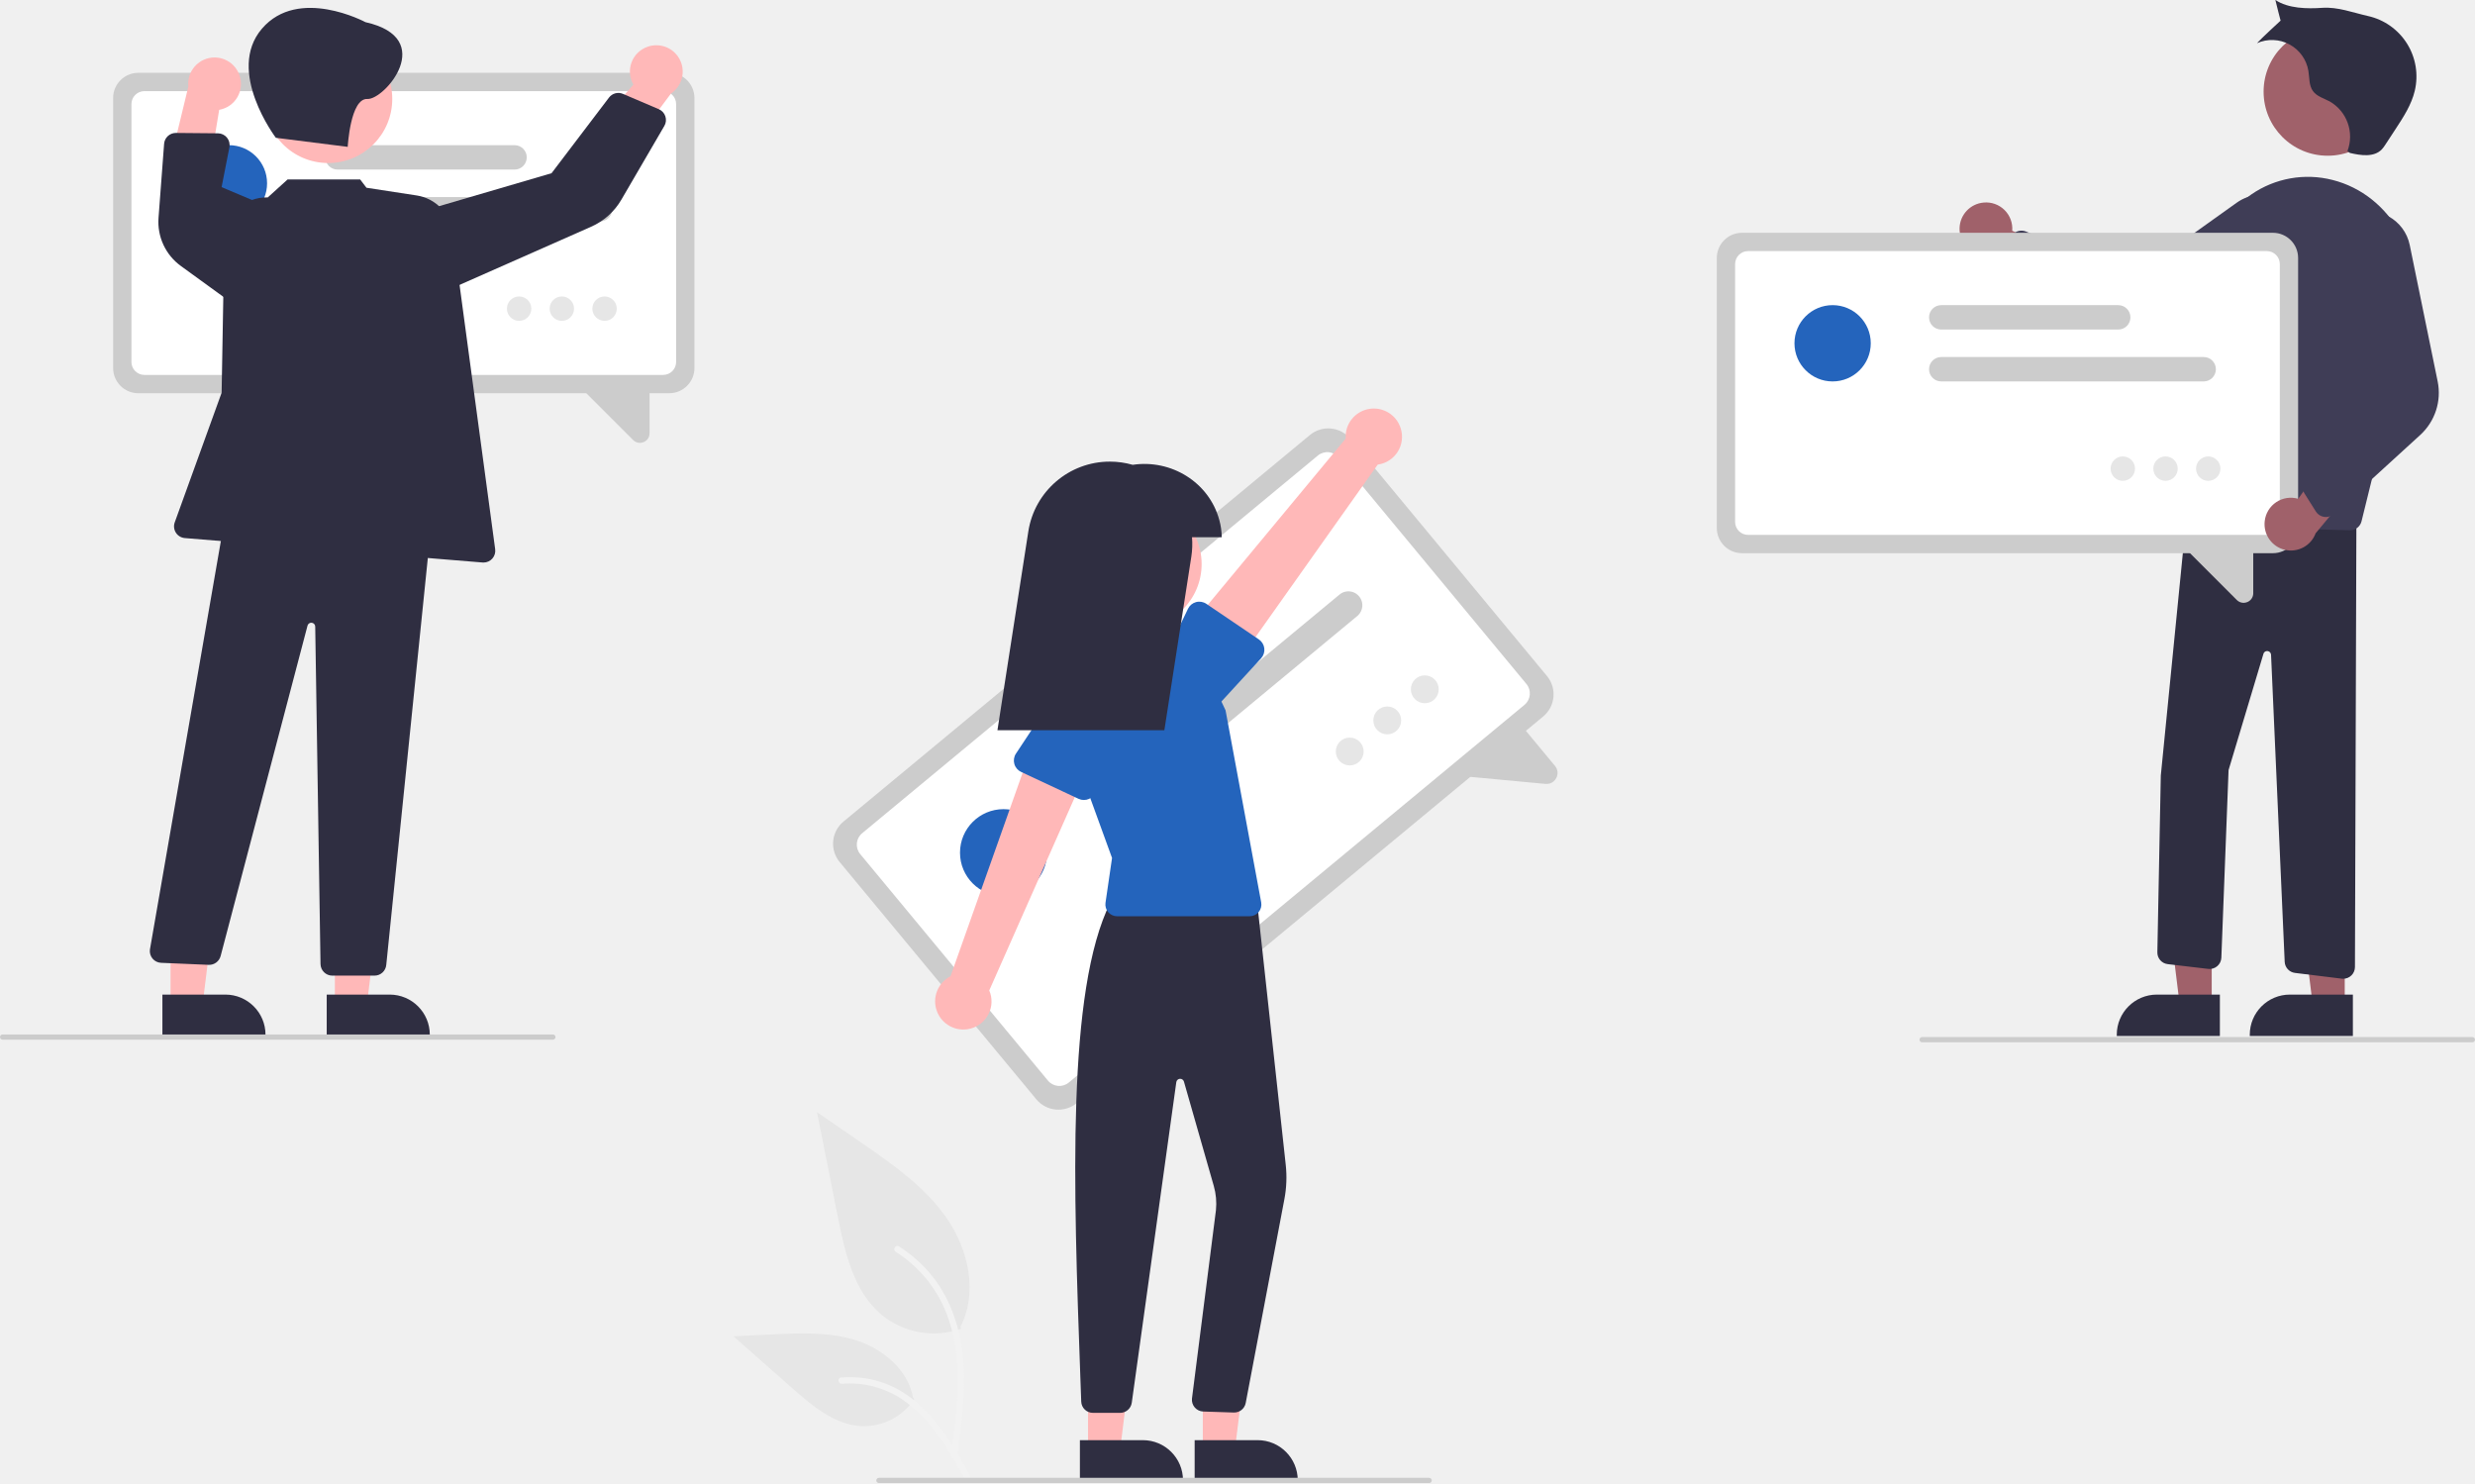
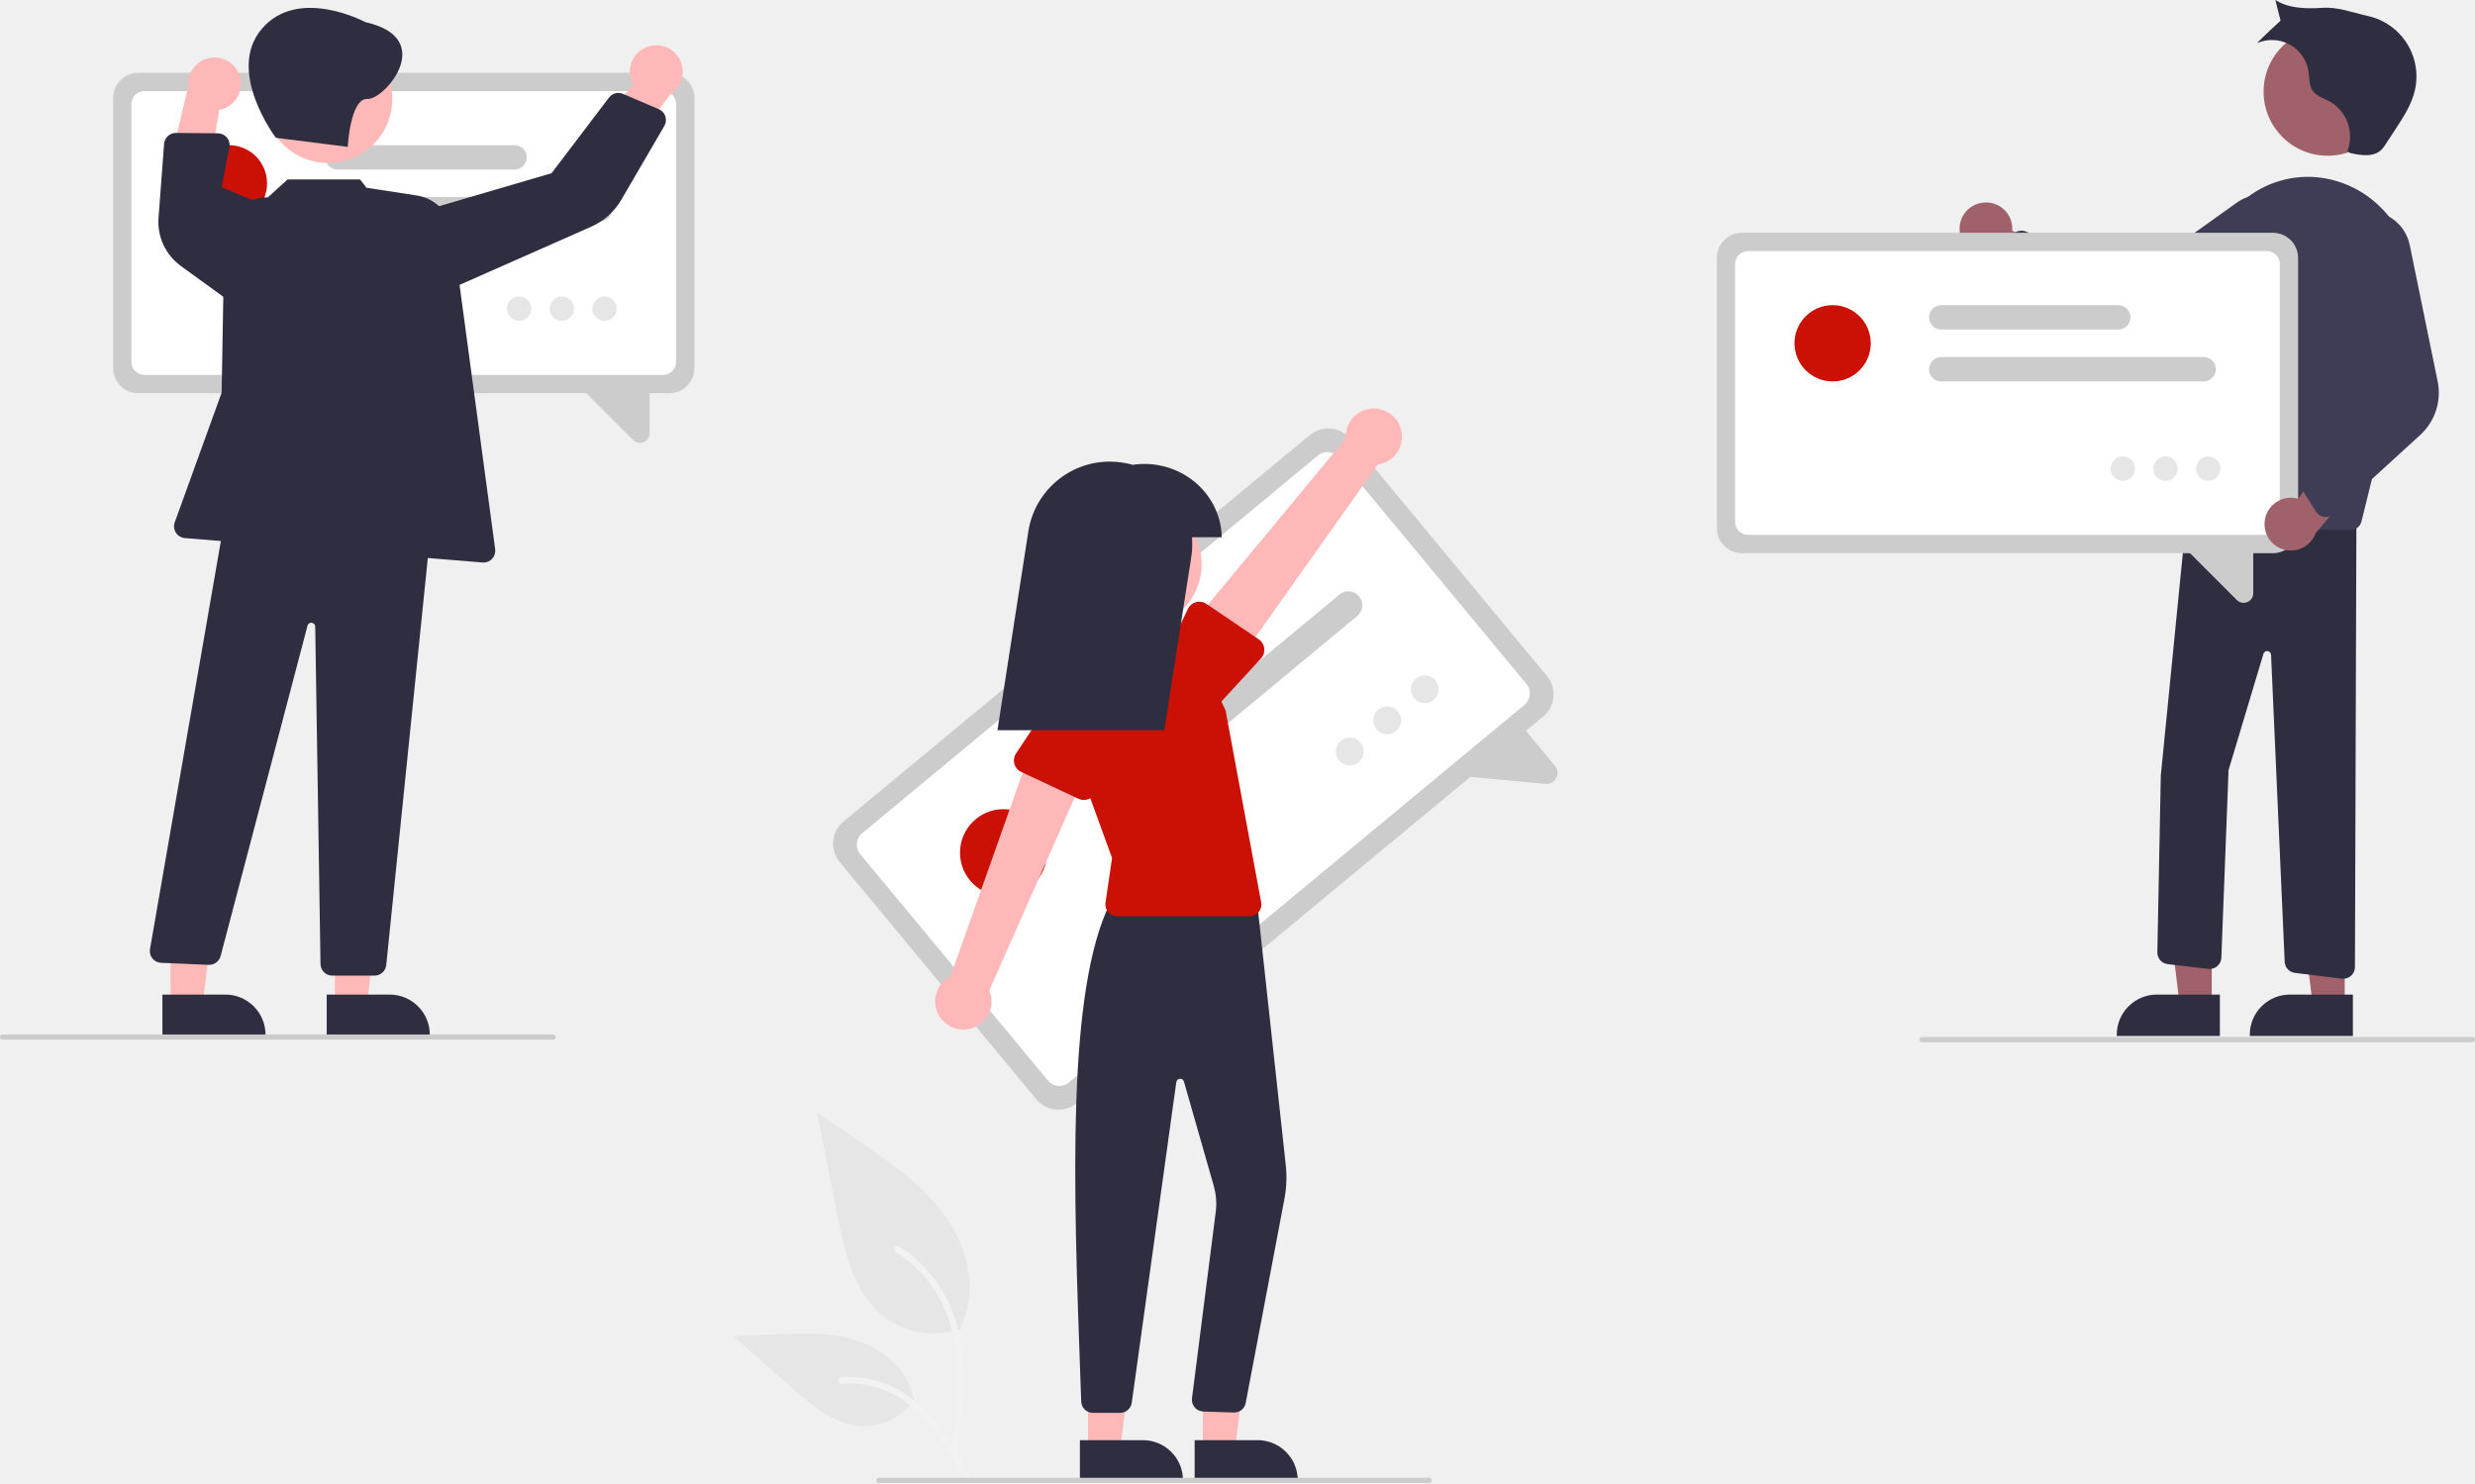
<svg xmlns="http://www.w3.org/2000/svg" id="a953921f-4c4e-4323-8cfc-8a6ae54c37d9" data-name="Layer 1" width="949" height="568.653" viewBox="0 0 949 568.653">
  <path d="M493.954,675.174a31.517,31.517,0,0,1-30.435-5.361c-10.66-8.947-14.002-23.687-16.721-37.336l-8.043-40.37,16.84,11.595c12.11,8.339,24.493,16.944,32.878,29.023s12.045,28.566,5.308,41.635" transform="translate(-125.5 -165.6736)" fill="#e6e6e6" />
  <path d="M492.515,724.05c1.704-12.415,3.457-24.99,2.261-37.538-1.062-11.144-4.462-22.029-11.383-30.953a51.491,51.491,0,0,0-13.211-11.971c-1.321-.834-2.537,1.26-1.222,2.09a48.952,48.952,0,0,1,19.363,23.363c4.216,10.722,4.893,22.411,4.166,33.801-.439,6.888-1.37,13.731-2.309,20.565a1.254,1.254,0,0,0,.845,1.489,1.218,1.218,0,0,0,1.489-.845Z" transform="translate(-125.5 -165.6736)" fill="#f2f2f2" />
  <path d="M476.098,702.081a23.201,23.201,0,0,1-20.215,10.433c-10.233-.486-18.764-7.628-26.444-14.408l-22.715-20.056,15.034-.719c10.811-.517,21.901-1,32.199,2.334s19.794,11.358,21.677,22.016" transform="translate(-125.5 -165.6736)" fill="#e6e6e6" />
  <path d="M497.332,731.187c-8.204-14.516-17.719-30.648-34.722-35.805a38.746,38.746,0,0,0-14.604-1.508c-1.551.134-1.163,2.524.384,2.39a35.996,35.996,0,0,1,23.306,6.166c6.572,4.473,11.688,10.692,16.019,17.287,2.653,4.039,5.029,8.25,7.405,12.455.759,1.344,2.979.374,2.211-.986Z" transform="translate(-125.5 -165.6736)" fill="#f2f2f2" />
  <path d="M717.213,440.397,538.36,588.632a11.027,11.027,0,0,1-15.508-1.452L447.457,496.211a11.027,11.027,0,0,1,1.452-15.508L627.761,332.469A11.027,11.027,0,0,1,643.27,333.92L718.665,424.889A11.027,11.027,0,0,1,717.213,440.397Z" transform="translate(-125.5 -165.6736)" fill="#ccc" />
  <path d="M710.046,435.934,535.304,580.76a5.68,5.68,0,0,1-7.989-.748l-71.987-86.857a5.68,5.68,0,0,1,.748-7.989L630.817,340.34a5.68,5.68,0,0,1,7.989.748l71.987,86.857A5.68,5.68,0,0,1,710.046,435.934Z" transform="translate(-125.5 -165.6736)" fill="#fff" />
  <path d="M718.101,466.25l-35.94-3.364,25.723-20.245,13.857,16.719a4.152,4.152,0,0,1,.482,4.661,4.279,4.279,0,0,1-1.051,1.302A4.16,4.16,0,0,1,718.101,466.25Z" transform="translate(-125.5 -165.6736)" fill="#ccc" />
  <path d="M645.928,401.875l-88.399,73.265a5.34,5.34,0,1,1-6.815-8.223l88.399-73.265a5.34,5.34,0,1,1,6.815,8.223Z" transform="translate(-125.5 -165.6736)" fill="#ccc" />
  <path d="M602.664,408.255l-59.618,49.411a5.34,5.34,0,1,1-6.815-8.223l59.618-49.411a5.34,5.34,0,0,1,6.815,8.223Z" transform="translate(-125.5 -165.6736)" fill="#ccc" />
-   <circle cx="384.787" cy="326.947" r="16.688" fill="#2464bc" />
+   <circle cx="384.787" cy="326.947" r="16.688" fill="#cb1106" />
  <circle cx="517.532" cy="288.156" r="5.34" fill="#e6e6e6" />
  <circle cx="531.923" cy="276.229" r="5.34" fill="#e6e6e6" />
  <circle cx="546.313" cy="264.302" r="5.34" fill="#e6e6e6" />
  <polygon points="461.198 556.214 473.458 556.213 479.29 508.925 461.196 508.926 461.198 556.214" fill="#ffb8b8" />
  <path d="M583.571,717.885l24.144-.001h.001a15.386,15.386,0,0,1,15.386,15.386v.5l-39.531.001Z" transform="translate(-125.5 -165.6736)" fill="#2f2e41" />
  <polygon points="417.198 556.214 429.458 556.213 435.29 508.925 417.196 508.926 417.198 556.214" fill="#ffb8b8" />
  <path d="M539.571,717.885l24.144-.001h.001a15.386,15.386,0,0,1,15.386,15.386v.5l-39.531.001Z" transform="translate(-125.5 -165.6736)" fill="#2f2e41" />
  <path d="M555.001,707.419h-.002l-10.426-.003a4.482,4.482,0,0,1-4.495-4.338l-.328-9.121c-2.635-72.94-5.361-148.364,11.517-182.265l.132-.267,55.88-2.022,11.219,102.911a44.621,44.621,0,0,1-.52,13.164L603.148,703.627a4.499,4.499,0,0,1-4.597,3.658l-11.71-.38a4.502,4.502,0,0,1-4.302-4.943l9.199-72.279a24.702,24.702,0,0,0-.835-9.284l-11.44-39.994a1.5,1.5,0,0,0-2.928.206L559.458,703.538A4.518,4.518,0,0,1,555.001,707.419Z" transform="translate(-125.5 -165.6736)" fill="#2f2e41" />
  <circle cx="436.183" cy="216.281" r="24.561" fill="#ffb8b8" />
-   <path d="M604.66,517h-50.823a4.5,4.5,0,0,1-4.453-5.15l2.511-17.196-14.744-40.554a29.844,29.844,0,0,1,24.009-39.767h0a29.73,29.73,0,0,1,31.021,16.815l3.239,6.891L609.085,511.679a4.5,4.5,0,0,1-4.425,5.32Z" transform="translate(-125.5 -165.6736)" fill="#2464bc" />
+   <path d="M604.66,517h-50.823a4.5,4.5,0,0,1-4.453-5.15l2.511-17.196-14.744-40.554a29.844,29.844,0,0,1,24.009-39.767h0a29.73,29.73,0,0,1,31.021,16.815l3.239,6.891L609.085,511.679a4.5,4.5,0,0,1-4.425,5.32Z" transform="translate(-125.5 -165.6736)" fill="#cb1106" />
  <path d="M497.374,560.136a10.743,10.743,0,0,0,7.445-14.694l39.602-89.472-22.655-5.706L489.962,540.006a10.801,10.801,0,0,0,7.412,20.13Z" transform="translate(-125.5 -165.6736)" fill="#ffb8b8" />
-   <path d="M539.06,471.971l-22.033-10.314a4.817,4.817,0,0,1-1.974-7.022l13.39-20.223a13.377,13.377,0,0,1,24.198,11.413l-6.924,23.163a4.817,4.817,0,0,1-6.657,2.982Z" transform="translate(-125.5 -165.6736)" fill="#2464bc" />
+   <path d="M539.06,471.971l-22.033-10.314a4.817,4.817,0,0,1-1.974-7.022l13.39-20.223a13.377,13.377,0,0,1,24.198,11.413l-6.924,23.163a4.817,4.817,0,0,1-6.657,2.982Z" transform="translate(-125.5 -165.6736)" fill="#cb1106" />
  <path d="M662.575,329.897a10.743,10.743,0,0,1-8.809,13.919L597.197,423.651,580.695,407.115l60.794-73.275a10.801,10.801,0,0,1,21.086-3.943Z" transform="translate(-125.5 -165.6736)" fill="#ffb8b8" />
-   <path d="M610.279,414.281a4.812,4.812,0,0,1-1.235,3.816l-16.349,17.809a13.377,13.377,0,0,1-22.195-14.939L581.012,399.109a4.817,4.817,0,0,1,7.042-1.9l20.142,13.643A4.811,4.811,0,0,1,610.279,414.281Z" transform="translate(-125.5 -165.6736)" fill="#2464bc" />
+   <path d="M610.279,414.281a4.812,4.812,0,0,1-1.235,3.816l-16.349,17.809a13.377,13.377,0,0,1-22.195-14.939L581.012,399.109a4.817,4.817,0,0,1,7.042-1.9l20.142,13.643A4.811,4.811,0,0,1,610.279,414.281Z" transform="translate(-125.5 -165.6736)" fill="#cb1106" />
  <path d="M593.955,371.674a25.26,25.26,0,0,0-.918-6.576c-3.957-14.622-18.565-23.399-33.225-21.196a31.7,31.7,0,0,0-8.769-1.228h0a31.621,31.621,0,0,0-31.246,26.767l-11.842,76.233h64l10.334-66.526a31.777,31.777,0,0,0,.269-7.474Z" transform="translate(-125.5 -165.6736)" fill="#2f2e41" />
  <path d="M673.5,734.326h-211a1,1,0,1,1,0-2h211a1,1,0,0,1,0,2Z" transform="translate(-125.5 -165.6736)" fill="#ccc" />
  <path d="M886.07,243.341a10.056,10.056,0,0,1,10.986,10.819l32.707,14.395-15.602,10.071-28.667-15.214a10.11,10.11,0,0,1,.576-20.071Z" transform="translate(-125.5 -165.6736)" fill="#a0616a" />
  <circle cx="892.502" cy="35.15" r="24.561" fill="#a0616a" />
  <polygon points="848.05 385.364 835.79 385.363 829.958 338.075 848.052 338.076 848.05 385.364" fill="#a0616a" />
  <path d="M976.676,562.921l-39.531-.001v-.5a15.386,15.386,0,0,1,15.386-15.386h.001l24.144.001Z" transform="translate(-125.5 -165.6736)" fill="#2f2e41" />
  <polygon points="899.05 385.364 886.79 385.363 880.958 338.075 899.052 338.076 899.05 385.364" fill="#a0616a" />
  <path d="M1027.676,562.921l-39.531-.001v-.5a15.386,15.386,0,0,1,15.386-15.386h.001l24.144.001Z" transform="translate(-125.5 -165.6736)" fill="#2f2e41" />
  <path d="M1023.969,540.966a4.507,4.507,0,0,1-.549-.034l-17.946-2.209a4.493,4.493,0,0,1-3.944-4.235L996.3,416.723a1.5,1.5,0,0,0-2.857-.554l-13.434,44.784L977.242,532.89a4.498,4.498,0,0,1-5.023,4.295l-15.541-1.829a4.485,4.485,0,0,1-3.973-4.557l1.319-67.714,10.529-106.292.47.018,64.022,2.468-.577,177.201a4.501,4.501,0,0,1-4.501,4.485Z" transform="translate(-125.5 -165.6736)" fill="#2f2e41" />
  <path d="M1026.62,368.992c-.039,0-.078,0-.117-.001l-64.479-1.689a4.5,4.5,0,0,1-4.341-5.104l12.39-91.191a44.132,44.132,0,0,1,18.68-30.792,38.196,38.196,0,0,1,31.108-5.547c22.506,5.703,36.008,29.87,30.097,53.872l-18.968,77.029A4.526,4.526,0,0,1,1026.62,368.992Z" transform="translate(-125.5 -165.6736)" fill="#3f3d56" />
  <path d="M942.03,296.578a21.822,21.822,0,0,1-11.964-3.555l-37.602-24.67a4.499,4.499,0,0,1-.799-6.856l5.665-5.98a4.484,4.484,0,0,1,4.932-1.087l42.002,16.726,38.909-27.786a16.155,16.155,0,1,1,16.446,27.678l-48.088,23.357A21.74,21.74,0,0,1,942.03,296.578Z" transform="translate(-125.5 -165.6736)" fill="#3f3d56" />
  <path d="M1026.512,224.311c4.19.989,9.245,1.749,12.24-1.345a12.511,12.511,0,0,0,1.416-1.89l3.915-5.977c2.999-4.579,6.051-9.277,7.321-14.602a23.741,23.741,0,0,0-17.907-28.674c-5.846-1.309-11.566-3.561-17.542-3.15s-12.985.276-18-3c.313,1.46,2.003,7.913,2.003,7.913s-7.541,6.919-9.054,8.644a14.166,14.166,0,0,1,19.723,10.671c.428,2.626.177,5.538,1.737,7.693,1.484,2.05,4.145,2.768,6.382,3.952a15.563,15.563,0,0,1,6.847,19.045Z" transform="translate(-125.5 -165.6736)" fill="#2f2e41" />
  <path d="M997.023,377.788H793.434a9.664,9.664,0,0,1-9.653-9.653V264.586a9.664,9.664,0,0,1,9.653-9.653H997.023a9.664,9.664,0,0,1,9.653,9.653V368.135A9.664,9.664,0,0,1,997.023,377.788Z" transform="translate(-125.5 -165.6736)" fill="#ccc" />
  <path d="M994.683,370.768H795.774a4.978,4.978,0,0,1-4.973-4.973v-98.87a4.978,4.978,0,0,1,4.973-4.973H994.683a4.978,4.978,0,0,1,4.973,4.973v98.87A4.978,4.978,0,0,1,994.683,370.768Z" transform="translate(-125.5 -165.6736)" fill="#fff" />
  <path d="M983.164,395.73l-22.37-22.37,28.68.725V393.117a3.639,3.639,0,0,1-2.282,3.415,3.75,3.75,0,0,1-1.438.291A3.646,3.646,0,0,1,983.164,395.73Z" transform="translate(-125.5 -165.6736)" fill="#ccc" />
  <path d="M970.465,311.927H869.84a4.68,4.68,0,1,1,0-9.36H970.465a4.68,4.68,0,0,1,0,9.36Z" transform="translate(-125.5 -165.6736)" fill="#ccc" />
  <path d="M937.703,292.036H869.84a4.68,4.68,0,1,1,0-9.36H937.703a4.68,4.68,0,1,1,0,9.36Z" transform="translate(-125.5 -165.6736)" fill="#ccc" />
-   <circle cx="702.686" cy="131.628" r="14.626" fill="#2464bc" />
+   <circle cx="702.686" cy="131.628" r="14.626" fill="#cb1106" />
  <circle cx="813.955" cy="179.692" r="4.68" fill="#e6e6e6" />
  <circle cx="830.336" cy="179.692" r="4.68" fill="#e6e6e6" />
  <circle cx="846.716" cy="179.692" r="4.68" fill="#e6e6e6" />
  <path d="M993.871,365.474a10.056,10.056,0,0,1,12.838-8.54l20.783-29.069,6.665,17.332-20.758,24.948a10.11,10.11,0,0,1-19.529-4.671Z" transform="translate(-125.5 -165.6736)" fill="#a0616a" />
  <path d="M1017.678,363.906a4.536,4.536,0,0,1-.981-.025,4.489,4.489,0,0,1-3.205-2.06l-4.392-6.968a4.48,4.48,0,0,1,.168-5.048l26.602-36.553-17.291-44.576a16.07,16.07,0,0,1,8.813-20.739h0a16.154,16.154,0,0,1,22.073,11.656l10.728,52.373a21.884,21.884,0,0,1-6.651,20.454l-33.21,30.325A4.487,4.487,0,0,1,1017.678,363.906Z" transform="translate(-125.5 -165.6736)" fill="#3f3d56" />
  <path d="M1073.5,565.326h-211a1,1,0,0,1,0-2h211a1,1,0,0,1,0,2Z" transform="translate(-125.5 -165.6736)" fill="#ccc" />
  <path d="M382.118,316.45H178.528a9.664,9.664,0,0,1-9.653-9.653V203.247a9.664,9.664,0,0,1,9.653-9.653H382.118a9.664,9.664,0,0,1,9.653,9.653V306.797A9.664,9.664,0,0,1,382.118,316.45Z" transform="translate(-125.5 -165.6736)" fill="#ccc" />
  <path d="M379.777,309.43H180.868a4.978,4.978,0,0,1-4.973-4.973v-98.87a4.978,4.978,0,0,1,4.973-4.973H379.777a4.978,4.978,0,0,1,4.973,4.973v98.87A4.978,4.978,0,0,1,379.777,309.43Z" transform="translate(-125.5 -165.6736)" fill="#fff" />
  <path d="M368.258,334.392l-22.37-22.37,28.68.725v19.032a3.639,3.639,0,0,1-2.282,3.415,3.75,3.75,0,0,1-1.438.291A3.646,3.646,0,0,1,368.258,334.392Z" transform="translate(-125.5 -165.6736)" fill="#ccc" />
  <path d="M355.559,250.588H254.934a4.68,4.68,0,1,1,0-9.36H355.559a4.68,4.68,0,0,1,0,9.36Z" transform="translate(-125.5 -165.6736)" fill="#ccc" />
  <path d="M322.798,230.697H254.934a4.68,4.68,0,1,1,0-9.36h67.863a4.68,4.68,0,1,1,0,9.36Z" transform="translate(-125.5 -165.6736)" fill="#ccc" />
-   <circle cx="87.78" cy="70.289" r="14.626" fill="#2464bc" />
+   <circle cx="87.78" cy="70.289" r="14.626" fill="#cb1106" />
  <circle cx="199.049" cy="118.353" r="4.68" fill="#e6e6e6" />
  <circle cx="215.43" cy="118.353" r="4.68" fill="#e6e6e6" />
  <circle cx="231.811" cy="118.353" r="4.68" fill="#e6e6e6" />
  <path d="M373.674,183.645a10.056,10.056,0,0,0-5.31,14.476l-23.42,26.99,18.409,2.439,19.418-26.004A10.11,10.11,0,0,0,373.674,183.645Z" transform="translate(-125.5 -165.6736)" fill="#ffb8b8" />
  <path d="M217.298,194.451a10.056,10.056,0,0,1-7.754,13.328l-5.828,35.256L190.088,230.42l7.624-31.546a10.11,10.11,0,0,1,19.586-4.423Z" transform="translate(-125.5 -165.6736)" fill="#ffb8b8" />
  <polygon points="128.399 385.364 140.659 385.363 146.491 338.075 128.397 338.076 128.399 385.364" fill="#ffb8b8" />
  <path d="M250.772,547.035l24.144-.001h.001a15.386,15.386,0,0,1,15.386,15.386v.5l-39.531.001Z" transform="translate(-125.5 -165.6736)" fill="#2f2e41" />
  <polygon points="65.399 385.364 77.659 385.363 83.491 338.075 65.397 338.076 65.399 385.364" fill="#ffb8b8" />
  <path d="M187.772,547.035l24.144-.001h.001a15.386,15.386,0,0,1,15.386,15.386v.5l-39.531.001Z" transform="translate(-125.5 -165.6736)" fill="#2f2e41" />
  <circle cx="125.84" cy="37.947" r="24.561" fill="#ffb8b8" />
  <path d="M248.396,535.328l-2.031-129.406a1.5,1.5,0,0,0-2.959-.324l-33.291,126.576a4.555,4.555,0,0,1-4.571,3.459l-18.29-.782a4.501,4.501,0,0,1-4.272-5.061l28.249-162.658.058-.459,78.682,3.723.513.023L273.611,535.599a4.519,4.519,0,0,1-4.487,4.166H252.895A4.518,4.518,0,0,1,248.396,535.328Z" transform="translate(-125.5 -165.6736)" fill="#2f2e41" />
  <path d="M310.54,381.357l-114.178-9.37a4.499,4.499,0,0,1-3.864-6.015l17.981-49.712,1.035-59.003a16.181,16.181,0,0,1,16.667-15.891l7.593-6.883h27.82l2.422,3.176,19.357,2.975a16.272,16.272,0,0,1,13.58,13.833L315.368,376.272a4.501,4.501,0,0,1-4.454,5.101C310.79,381.373,310.665,381.368,310.54,381.357Z" transform="translate(-125.5 -165.6736)" fill="#2f2e41" />
  <path d="M288.294,246.355l48.684-14.264L359.011,203.083a4.499,4.499,0,0,1,5.352-1.416l13.756,5.88a4.5,4.5,0,0,1,2.119,6.403l-16.466,28.256A25.197,25.197,0,0,1,352.119,252.629l-57.261,25.312Z" transform="translate(-125.5 -165.6736)" fill="#2f2e41" />
  <path d="M194.893,267.691a20.865,20.865,0,0,1-8.604-18.575l2.136-28.308a4.512,4.512,0,0,1,4.488-4.161h.04l16.132.144a4.501,4.501,0,0,1,4.376,5.365l-2.993,15.271,21.36,9.025-17.987,34.993Z" transform="translate(-125.5 -165.6736)" fill="#2f2e41" />
  <path d="M265.628,174.17s-25.685-13.83-39.685,2.492,5.334,41.848,5.334,41.848l27.548,3.474s1-18.726,7.559-18.363S293.313,180.355,265.628,174.17Z" transform="translate(-125.5 -165.6736)" fill="#2f2e41" />
  <path d="M337.5,564.326h-211a1,1,0,0,1,0-2h211a1,1,0,0,1,0,2Z" transform="translate(-125.5 -165.6736)" fill="#ccc" />
</svg>
